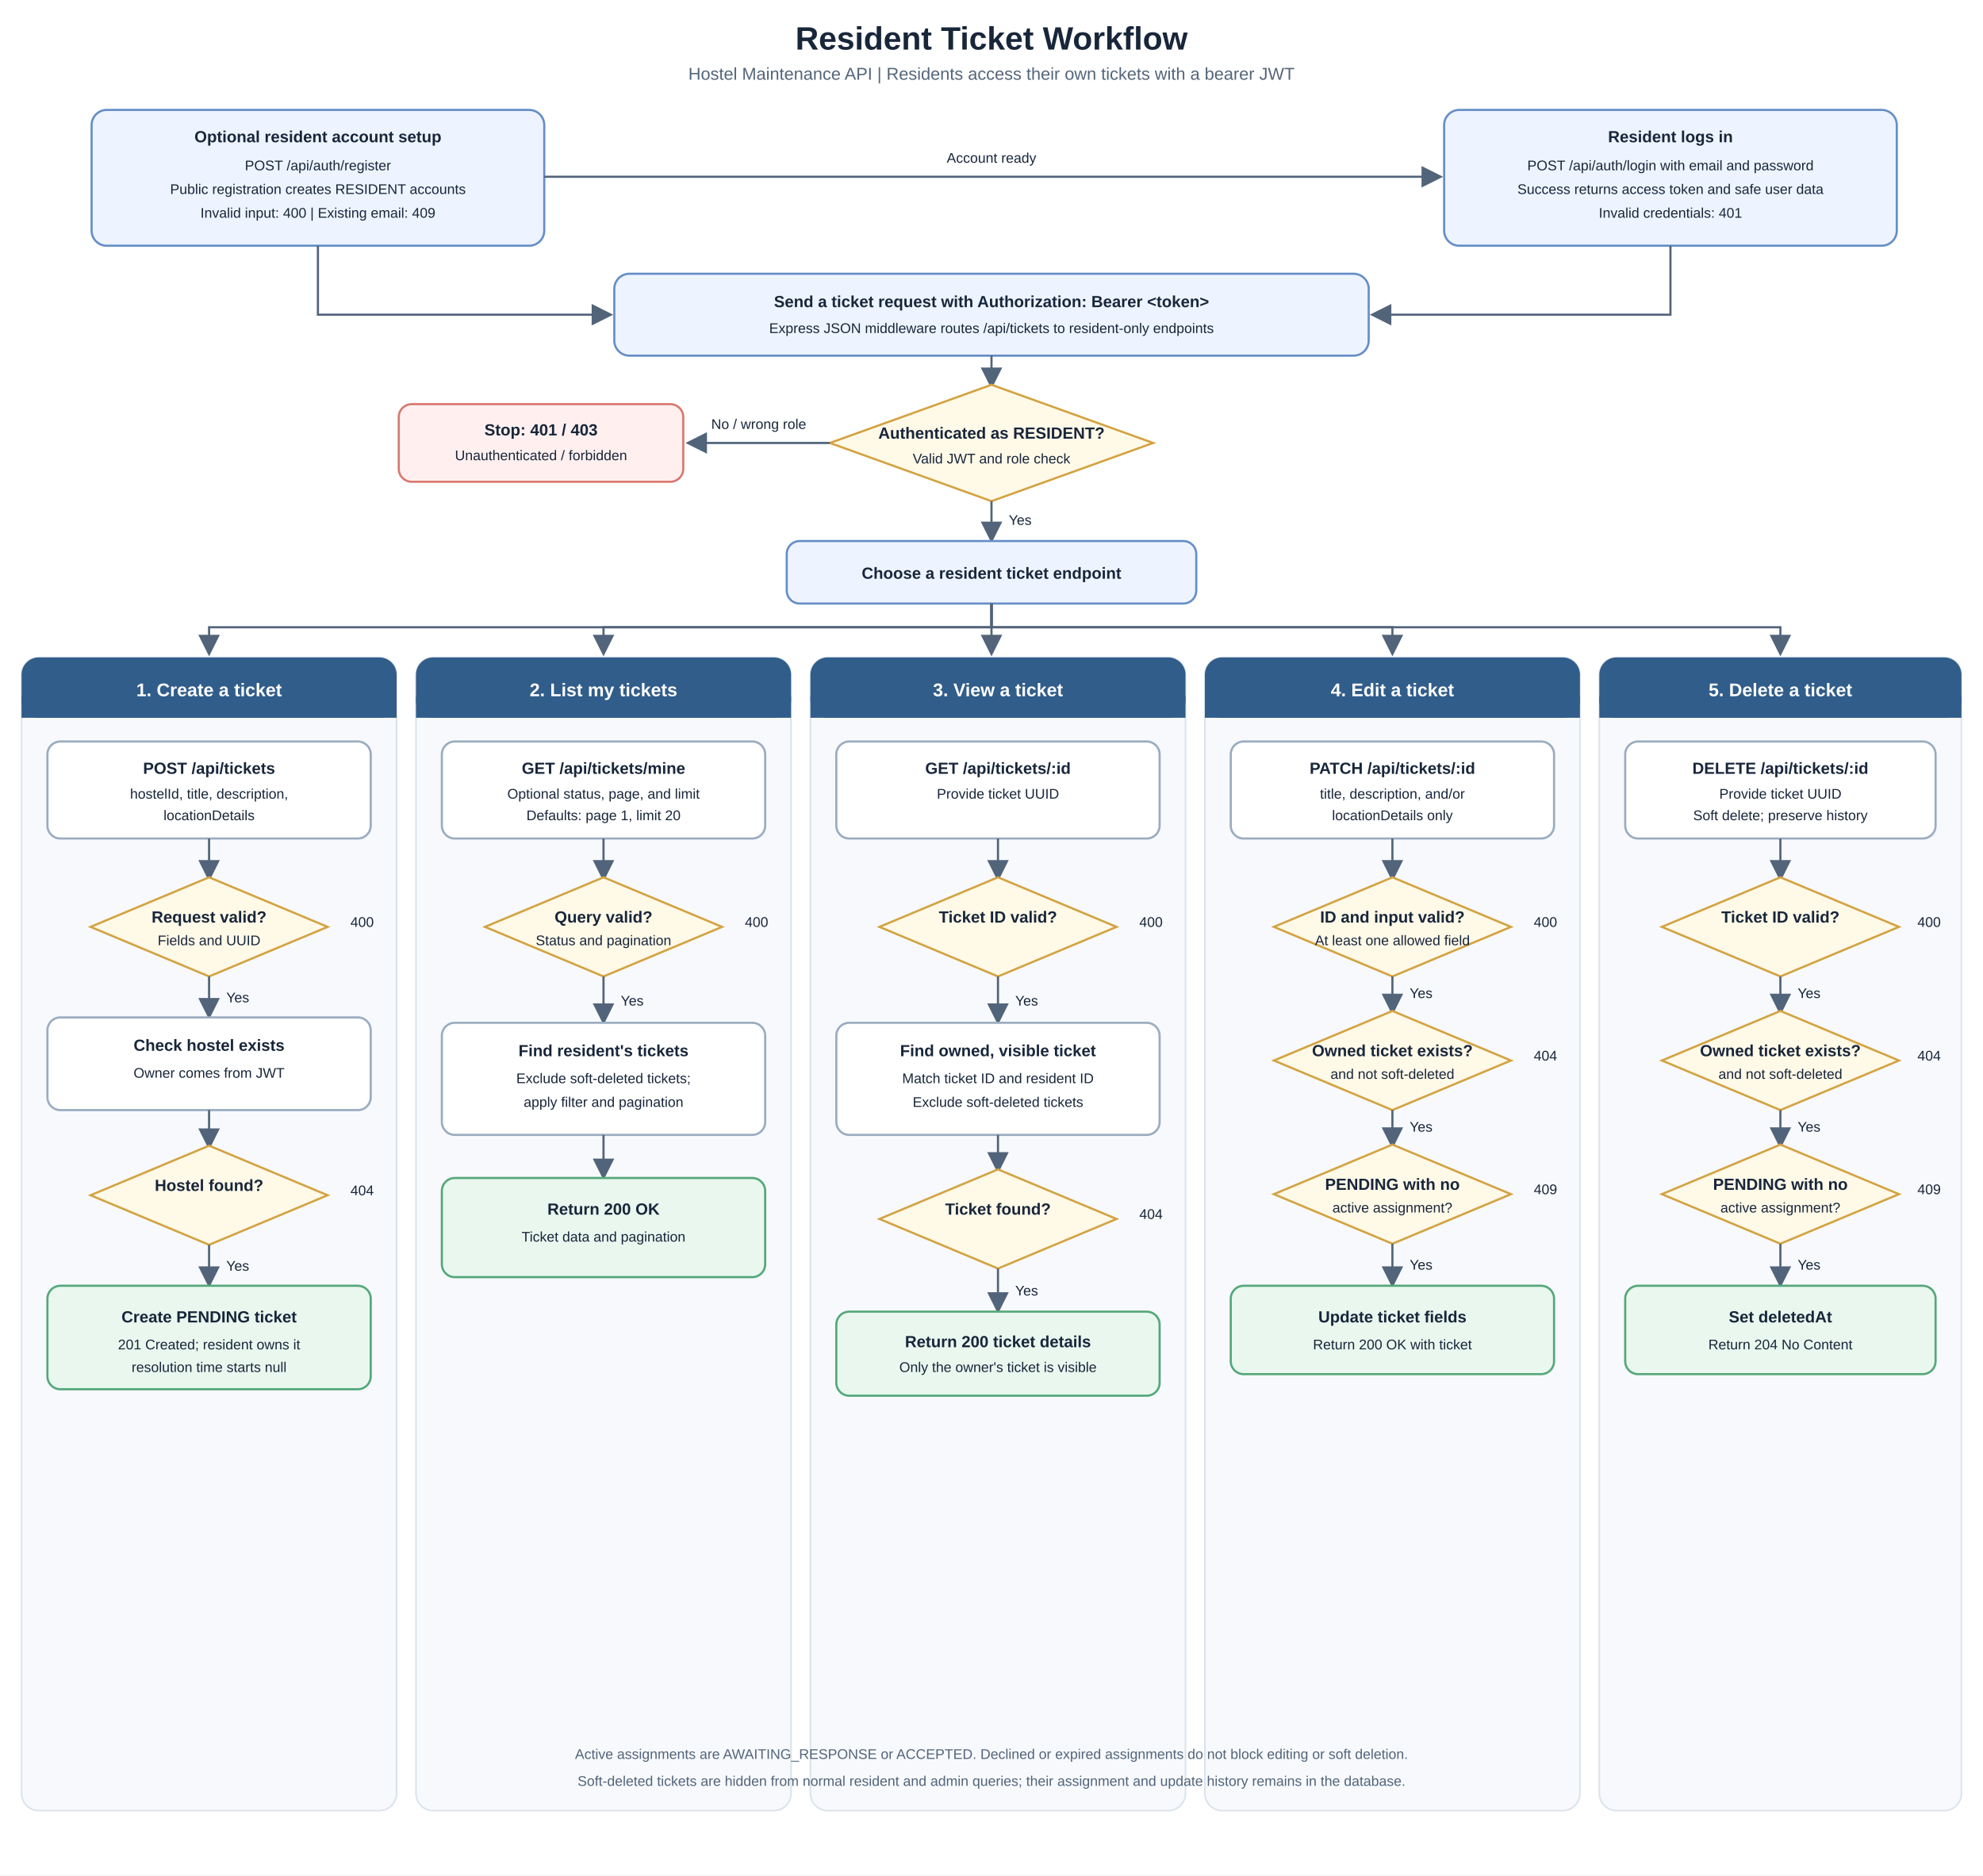
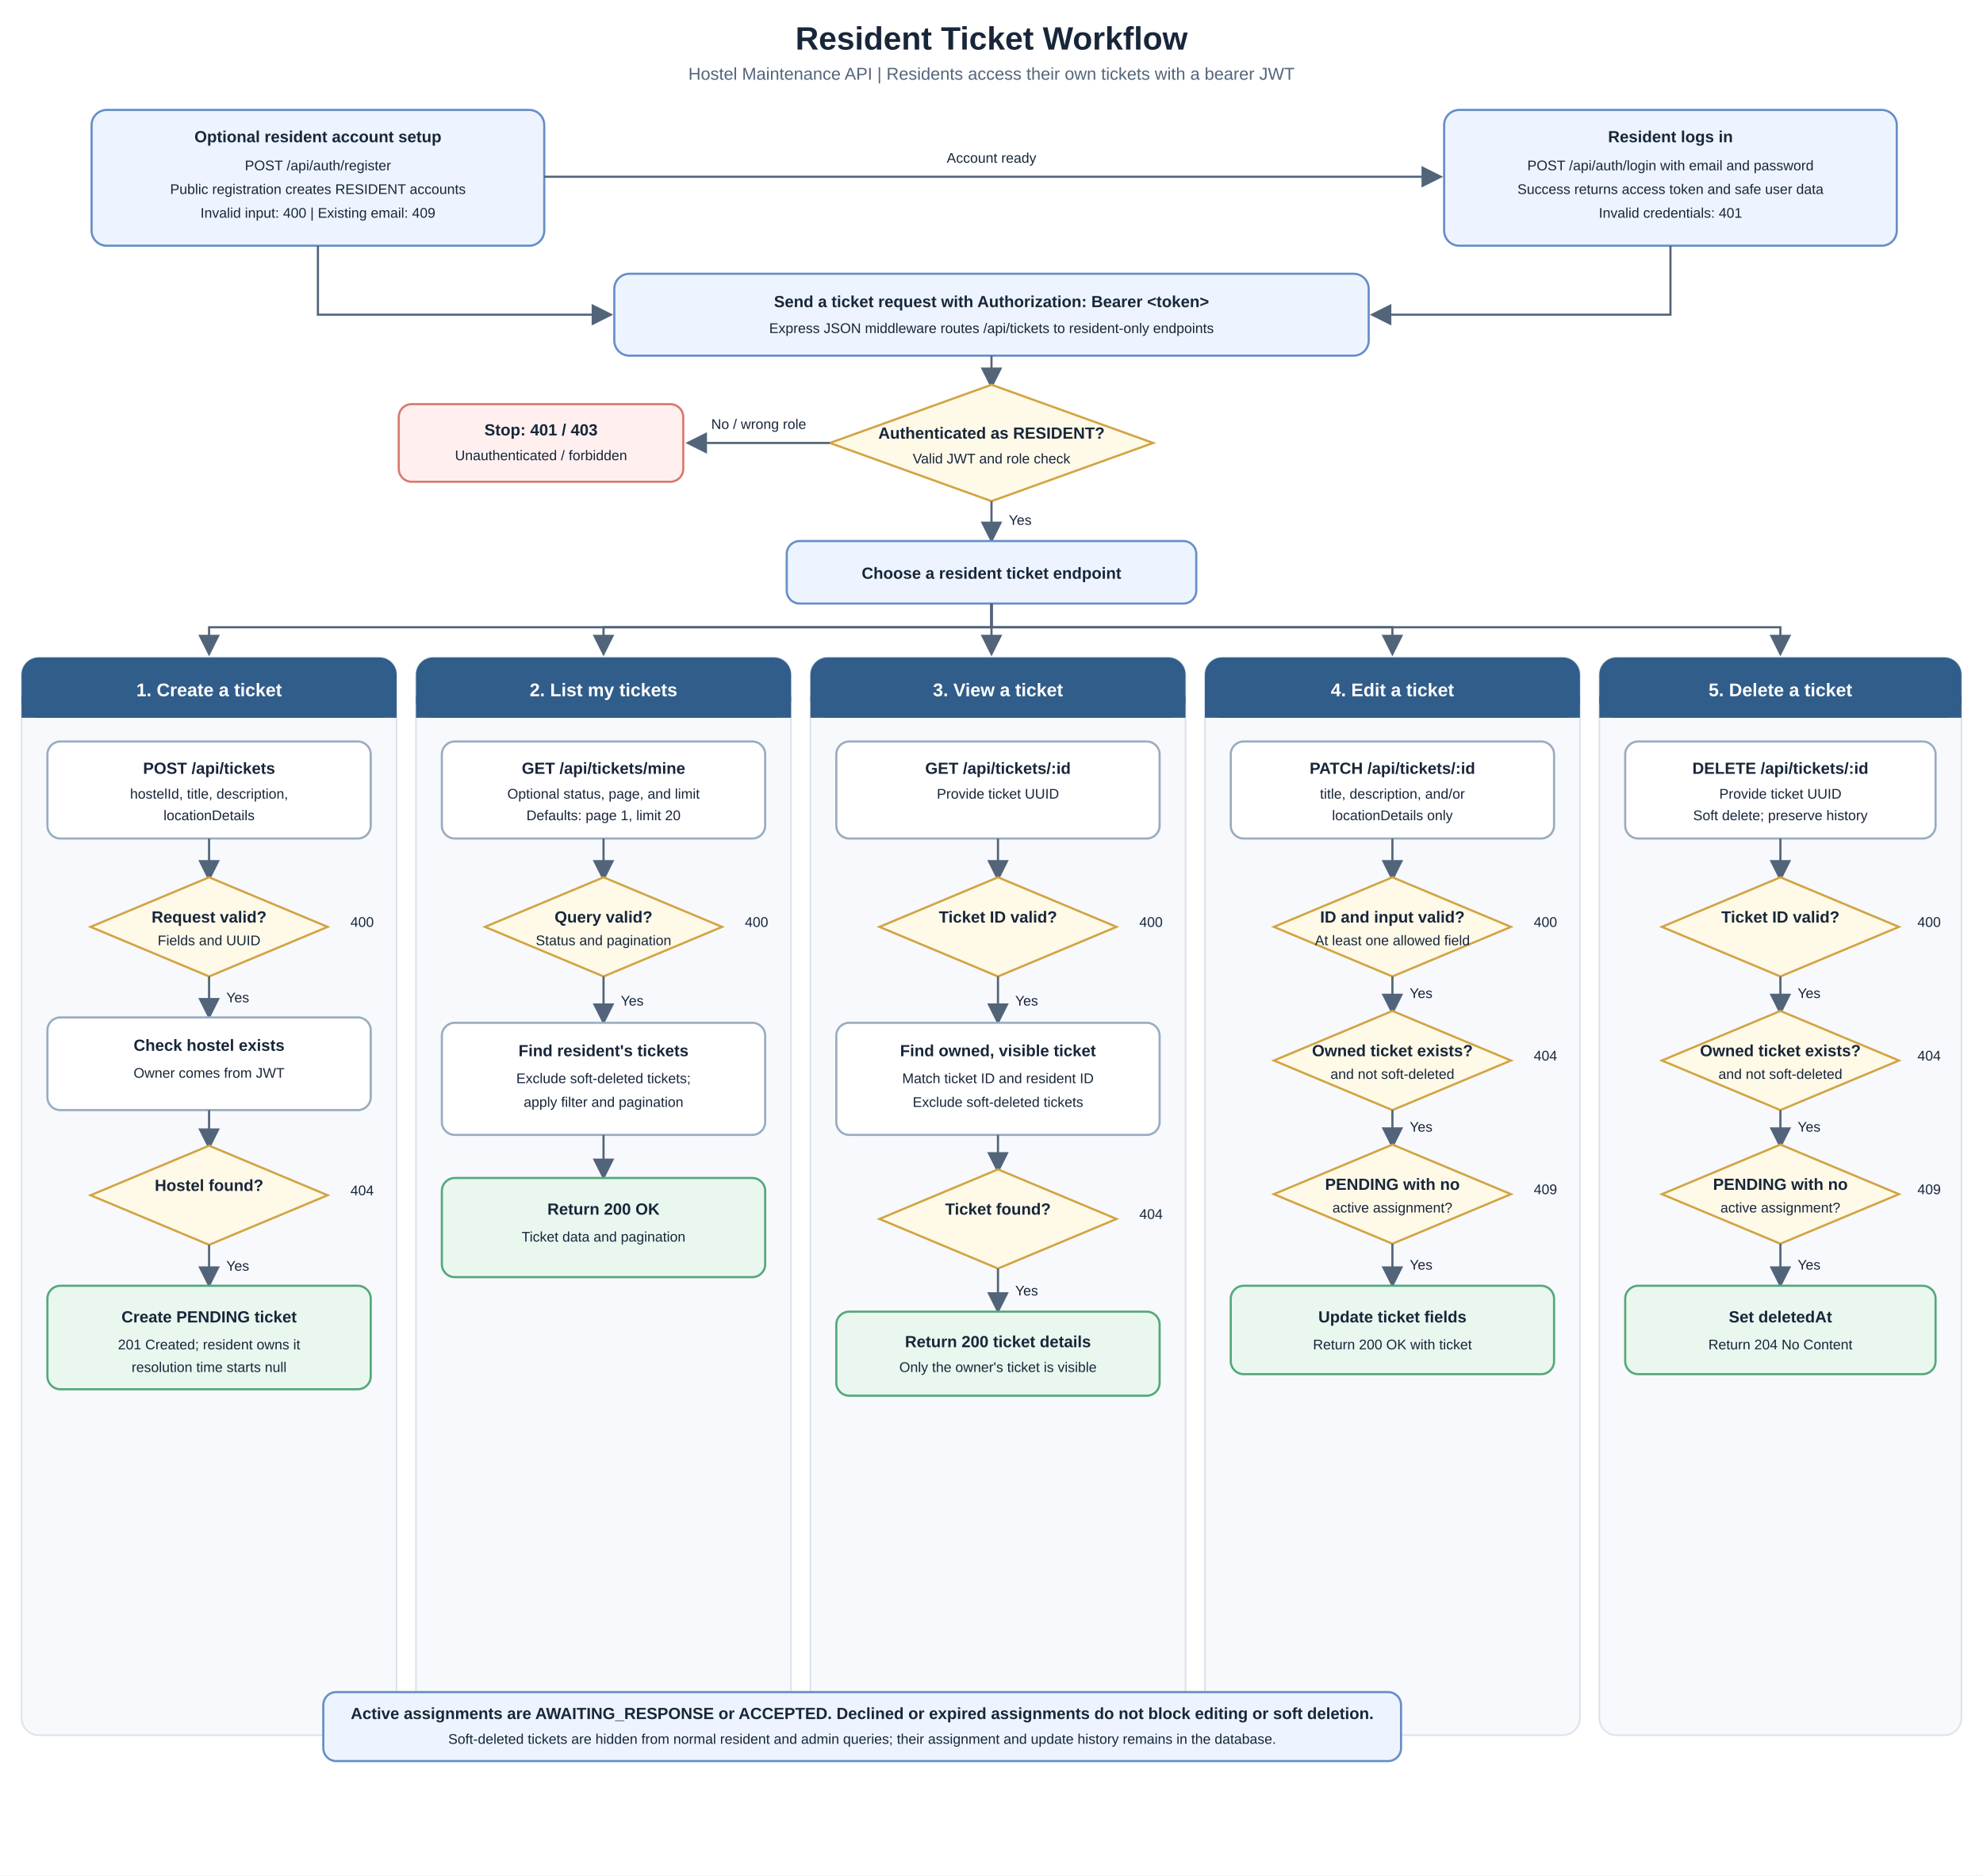
<svg xmlns="http://www.w3.org/2000/svg" width="1840" height="1740" viewBox="0 0 1840 1740" role="img" aria-labelledby="title description">
  <defs>
    <marker id="arrow" markerWidth="10" markerHeight="10" refX="8" refY="5" orient="auto" markerUnits="strokeWidth">
      <path d="M0,0 L10,5 L0,10 z" fill="#52647a" />
    </marker>
    <style>
      text { font-family: "Segoe UI", Arial, sans-serif; fill: #18263a; }
      .title { font-size: 30px; font-weight: 700; }
      .subtitle { font-size: 16px; fill: #53657a; }
      .lane-title { font-size: 17px; font-weight: 700; fill: #fff; }
      .label { font-size: 15px; font-weight: 600; }
      .small { font-size: 13px; }
      .muted { font-size: 13px; fill: #52647a; }
      .arrow { fill: none; stroke: #52647a; stroke-width: 2; marker-end: url(#arrow); }
      .node { fill: #fff; stroke: #9aacc0; stroke-width: 2; }
      .decision { fill: #fff9e8; stroke: #d3a342; stroke-width: 2; }
      .success { fill: #e9f7ef; stroke: #54a879; stroke-width: 2; }
      .failure { fill: #fff0ef; stroke: #d87970; stroke-width: 2; }
      .shared { fill: #edf4ff; stroke: #668ec7; stroke-width: 2; }
      .lane { fill: #f7f9fc; stroke: #dbe3ec; stroke-width: 1.5; }
      .lane-header { fill: #315d8a; }
    </style>
  </defs>
  <rect width="1840" height="1740" fill="#fff" />
  <text class="title" x="920" y="46" text-anchor="middle">Resident Ticket Workflow</text>
  <text class="subtitle" x="920" y="74" text-anchor="middle">Hostel Maintenance API | Residents access their own tickets with a bearer JWT</text>
  <rect class="shared" x="85" y="102" width="420" height="126" rx="14" />
  <text class="label" x="295" y="132" text-anchor="middle">Optional resident account setup</text>
  <text class="small" x="295" y="158" text-anchor="middle">POST /api/auth/register</text>
  <text class="small" x="295" y="180" text-anchor="middle">Public registration creates RESIDENT accounts</text>
  <text class="small" x="295" y="202" text-anchor="middle">Invalid input: 400 | Existing email: 409</text>
  <rect class="shared" x="1340" y="102" width="420" height="126" rx="14" />
  <text class="label" x="1550" y="132" text-anchor="middle">Resident logs in</text>
  <text class="small" x="1550" y="158" text-anchor="middle">POST /api/auth/login with email and password</text>
  <text class="small" x="1550" y="180" text-anchor="middle">Success returns access token and safe user data</text>
  <text class="small" x="1550" y="202" text-anchor="middle">Invalid credentials: 401</text>
  <path class="arrow" d="M505 164 H1335" />
  <text class="small" x="920" y="151" text-anchor="middle">Account ready</text>
  <rect class="shared" x="570" y="254" width="700" height="76" rx="14" />
  <text class="label" x="920" y="285" text-anchor="middle">Send a ticket request with Authorization: Bearer &lt;token&gt;</text>
  <text class="small" x="920" y="309" text-anchor="middle">Express JSON middleware routes /api/tickets to resident-only endpoints</text>
  <path class="arrow" d="M295 228 V292 H565" />
  <path class="arrow" d="M1550 228 V292 H1275" />
  <path class="arrow" d="M920 330 V357" />
  <polygon class="decision" points="920,357 1070,411 920,465 770,411" />
  <text class="label" x="920" y="407" text-anchor="middle">Authenticated as RESIDENT?</text>
  <text class="small" x="920" y="430" text-anchor="middle">Valid JWT and role check</text>
  <path class="arrow" d="M770 411 H640" />
  <text class="small" x="704" y="398" text-anchor="middle">No / wrong role</text>
  <rect class="failure" x="370" y="375" width="264" height="72" rx="12" />
  <text class="label" x="502" y="404" text-anchor="middle">Stop: 401 / 403</text>
  <text class="small" x="502" y="427" text-anchor="middle">Unauthenticated / forbidden</text>
  <path class="arrow" d="M920 465 V500" />
  <text class="small" x="936" y="487">Yes</text>
  <rect class="shared" x="730" y="502" width="380" height="58" rx="12" />
  <text class="label" x="920" y="537" text-anchor="middle">Choose a resident ticket endpoint</text>
-   <rect class="lane" x="20" y="610" width="348" height="1070" rx="16" />
-   <rect class="lane" x="386" y="610" width="348" height="1070" rx="16" />
-   <rect class="lane" x="752" y="610" width="348" height="1070" rx="16" />
-   <rect class="lane" x="1118" y="610" width="348" height="1070" rx="16" />
-   <rect class="lane" x="1484" y="610" width="336" height="1070" rx="16" />
+   <rect class="lane" x="20" y="610" width="348" height="1000" rx="16" />
+   <rect class="lane" x="386" y="610" width="348" height="1000" rx="16" />
+   <rect class="lane" x="752" y="610" width="348" height="1000" rx="16" />
+   <rect class="lane" x="1118" y="610" width="348" height="1000" rx="16" />
+   <rect class="lane" x="1484" y="610" width="336" height="1000" rx="16" />
  <path class="arrow" d="M920 560 V582 H194 V605" />
  <path class="arrow" d="M920 560 V582 H560 V605" />
  <path class="arrow" d="M920 560 V605" />
  <path class="arrow" d="M920 560 V582 H1292 V605" />
  <path class="arrow" d="M920 560 V582 H1652 V605" />
  <rect class="lane-header" x="20" y="610" width="348" height="56" rx="16" />
  <rect fill="#315d8a" x="20" y="646" width="348" height="20" />
  <text class="lane-title" x="194" y="646" text-anchor="middle">1. Create a ticket</text>
  <rect class="lane-header" x="386" y="610" width="348" height="56" rx="16" />
  <rect fill="#315d8a" x="386" y="646" width="348" height="20" />
  <text class="lane-title" x="560" y="646" text-anchor="middle">2. List my tickets</text>
  <rect class="lane-header" x="752" y="610" width="348" height="56" rx="16" />
  <rect fill="#315d8a" x="752" y="646" width="348" height="20" />
  <text class="lane-title" x="926" y="646" text-anchor="middle">3. View a ticket</text>
  <rect class="lane-header" x="1118" y="610" width="348" height="56" rx="16" />
  <rect fill="#315d8a" x="1118" y="646" width="348" height="20" />
  <text class="lane-title" x="1292" y="646" text-anchor="middle">4. Edit a ticket</text>
  <rect class="lane-header" x="1484" y="610" width="336" height="56" rx="16" />
  <rect fill="#315d8a" x="1484" y="646" width="336" height="20" />
  <text class="lane-title" x="1652" y="646" text-anchor="middle">5. Delete a ticket</text>
  <rect class="node" x="44" y="688" width="300" height="90" rx="12" />
  <text class="label" x="194" y="718" text-anchor="middle">POST /api/tickets</text>
  <text class="small" x="194" y="741" text-anchor="middle">hostelId, title, description,</text>
  <text class="small" x="194" y="761" text-anchor="middle">locationDetails</text>
  <path class="arrow" d="M194 778 V814" />
  <polygon class="decision" points="194,814 304,860 194,906 84,860" />
  <text class="label" x="194" y="856" text-anchor="middle">Request valid?</text>
  <text class="small" x="194" y="877" text-anchor="middle">Fields and UUID</text>
  <path class="arrow" d="M194 906 V942" />
  <text class="small" x="210" y="930">Yes</text>
  <rect class="node" x="44" y="944" width="300" height="86" rx="12" />
  <text class="label" x="194" y="975" text-anchor="middle">Check hostel exists</text>
  <text class="small" x="194" y="1000" text-anchor="middle">Owner comes from JWT</text>
  <path class="arrow" d="M194 1030 V1063" />
  <polygon class="decision" points="194,1063 304,1109 194,1155 84,1109" />
  <text class="label" x="194" y="1105" text-anchor="middle">Hostel found?</text>
  <path class="arrow" d="M194 1155 V1191" />
  <text class="small" x="210" y="1179">Yes</text>
  <rect class="success" x="44" y="1193" width="300" height="96" rx="12" />
  <text class="label" x="194" y="1227" text-anchor="middle">Create PENDING ticket</text>
  <text class="small" x="194" y="1252" text-anchor="middle">201 Created; resident owns it</text>
  <text class="small" x="194" y="1273" text-anchor="middle">resolution time starts null</text>
  <text class="small" x="336" y="860" text-anchor="middle" fill="#b4473f">400</text>
  <text class="small" x="336" y="1109" text-anchor="middle" fill="#b4473f">404</text>
  <rect class="node" x="410" y="688" width="300" height="90" rx="12" />
  <text class="label" x="560" y="718" text-anchor="middle">GET /api/tickets/mine</text>
  <text class="small" x="560" y="741" text-anchor="middle">Optional status, page, and limit</text>
  <text class="small" x="560" y="761" text-anchor="middle">Defaults: page 1, limit 20</text>
  <path class="arrow" d="M560 778 V814" />
  <polygon class="decision" points="560,814 670,860 560,906 450,860" />
  <text class="label" x="560" y="856" text-anchor="middle">Query valid?</text>
  <text class="small" x="560" y="877" text-anchor="middle">Status and pagination</text>
  <path class="arrow" d="M560 906 V947" />
  <text class="small" x="576" y="933">Yes</text>
  <rect class="node" x="410" y="949" width="300" height="104" rx="12" />
  <text class="label" x="560" y="980" text-anchor="middle">Find resident's tickets</text>
  <text class="small" x="560" y="1005" text-anchor="middle">Exclude soft-deleted tickets;</text>
  <text class="small" x="560" y="1027" text-anchor="middle">apply filter and pagination</text>
  <path class="arrow" d="M560 1053 V1091" />
  <rect class="success" x="410" y="1093" width="300" height="92" rx="12" />
  <text class="label" x="560" y="1127" text-anchor="middle">Return 200 OK</text>
  <text class="small" x="560" y="1152" text-anchor="middle">Ticket data and pagination</text>
  <text class="small" x="702" y="860" text-anchor="middle" fill="#b4473f">400</text>
  <rect class="node" x="776" y="688" width="300" height="90" rx="12" />
  <text class="label" x="926" y="718" text-anchor="middle">GET /api/tickets/:id</text>
  <text class="small" x="926" y="741" text-anchor="middle">Provide ticket UUID</text>
  <path class="arrow" d="M926 778 V814" />
  <polygon class="decision" points="926,814 1036,860 926,906 816,860" />
  <text class="label" x="926" y="856" text-anchor="middle">Ticket ID valid?</text>
  <path class="arrow" d="M926 906 V947" />
  <text class="small" x="942" y="933">Yes</text>
  <rect class="node" x="776" y="949" width="300" height="104" rx="12" />
  <text class="label" x="926" y="980" text-anchor="middle">Find owned, visible ticket</text>
  <text class="small" x="926" y="1005" text-anchor="middle">Match ticket ID and resident ID</text>
  <text class="small" x="926" y="1027" text-anchor="middle">Exclude soft-deleted tickets</text>
  <path class="arrow" d="M926 1053 V1085" />
  <polygon class="decision" points="926,1085 1036,1131 926,1177 816,1131" />
  <text class="label" x="926" y="1127" text-anchor="middle">Ticket found?</text>
  <path class="arrow" d="M926 1177 V1215" />
  <text class="small" x="942" y="1202">Yes</text>
  <rect class="success" x="776" y="1217" width="300" height="78" rx="12" />
  <text class="label" x="926" y="1250" text-anchor="middle">Return 200 ticket details</text>
  <text class="small" x="926" y="1273" text-anchor="middle">Only the owner's ticket is visible</text>
  <text class="small" x="1068" y="860" text-anchor="middle" fill="#b4473f">400</text>
  <text class="small" x="1068" y="1131" text-anchor="middle" fill="#b4473f">404</text>
  <rect class="node" x="1142" y="688" width="300" height="90" rx="12" />
  <text class="label" x="1292" y="718" text-anchor="middle">PATCH /api/tickets/:id</text>
  <text class="small" x="1292" y="741" text-anchor="middle">title, description, and/or</text>
  <text class="small" x="1292" y="761" text-anchor="middle">locationDetails only</text>
  <path class="arrow" d="M1292 778 V814" />
  <polygon class="decision" points="1292,814 1402,860 1292,906 1182,860" />
  <text class="label" x="1292" y="856" text-anchor="middle">ID and input valid?</text>
  <text class="small" x="1292" y="877" text-anchor="middle">At least one allowed field</text>
  <path class="arrow" d="M1292 906 V938" />
  <text class="small" x="1308" y="926">Yes</text>
  <polygon class="decision" points="1292,938 1402,984 1292,1030 1182,984" />
  <text class="label" x="1292" y="980" text-anchor="middle">Owned ticket exists?</text>
  <text class="small" x="1292" y="1001" text-anchor="middle">and not soft-deleted</text>
  <path class="arrow" d="M1292 1030 V1062" />
  <text class="small" x="1308" y="1050">Yes</text>
  <polygon class="decision" points="1292,1062 1402,1108 1292,1154 1182,1108" />
  <text class="label" x="1292" y="1104" text-anchor="middle">PENDING with no</text>
  <text class="small" x="1292" y="1125" text-anchor="middle">active assignment?</text>
  <path class="arrow" d="M1292 1154 V1191" />
  <text class="small" x="1308" y="1178">Yes</text>
  <rect class="success" x="1142" y="1193" width="300" height="82" rx="12" />
  <text class="label" x="1292" y="1227" text-anchor="middle">Update ticket fields</text>
  <text class="small" x="1292" y="1252" text-anchor="middle">Return 200 OK with ticket</text>
  <text class="small" x="1434" y="860" text-anchor="middle" fill="#b4473f">400</text>
  <text class="small" x="1434" y="984" text-anchor="middle" fill="#b4473f">404</text>
  <text class="small" x="1434" y="1108" text-anchor="middle" fill="#b4473f">409</text>
  <rect class="node" x="1508" y="688" width="288" height="90" rx="12" />
  <text class="label" x="1652" y="718" text-anchor="middle">DELETE /api/tickets/:id</text>
  <text class="small" x="1652" y="741" text-anchor="middle">Provide ticket UUID</text>
  <text class="small" x="1652" y="761" text-anchor="middle">Soft delete; preserve history</text>
  <path class="arrow" d="M1652 778 V814" />
  <polygon class="decision" points="1652,814 1762,860 1652,906 1542,860" />
  <text class="label" x="1652" y="856" text-anchor="middle">Ticket ID valid?</text>
  <path class="arrow" d="M1652 906 V938" />
  <text class="small" x="1668" y="926">Yes</text>
  <polygon class="decision" points="1652,938 1762,984 1652,1030 1542,984" />
  <text class="label" x="1652" y="980" text-anchor="middle">Owned ticket exists?</text>
  <text class="small" x="1652" y="1001" text-anchor="middle">and not soft-deleted</text>
  <path class="arrow" d="M1652 1030 V1062" />
  <text class="small" x="1668" y="1050">Yes</text>
  <polygon class="decision" points="1652,1062 1762,1108 1652,1154 1542,1108" />
  <text class="label" x="1652" y="1104" text-anchor="middle">PENDING with no</text>
  <text class="small" x="1652" y="1125" text-anchor="middle">active assignment?</text>
  <path class="arrow" d="M1652 1154 V1191" />
  <text class="small" x="1668" y="1178">Yes</text>
  <rect class="success" x="1508" y="1193" width="288" height="82" rx="12" />
  <text class="label" x="1652" y="1227" text-anchor="middle">Set deletedAt</text>
  <text class="small" x="1652" y="1252" text-anchor="middle">Return 204 No Content</text>
  <text class="small" x="1790" y="860" text-anchor="middle" fill="#b4473f">400</text>
  <text class="small" x="1790" y="984" text-anchor="middle" fill="#b4473f">404</text>
  <text class="small" x="1790" y="1108" text-anchor="middle" fill="#b4473f">409</text>
-   <text class="muted" x="920" y="1632" text-anchor="middle">Active assignments are AWAITING_RESPONSE or ACCEPTED. Declined or expired assignments do not block editing or soft deletion.</text>
-   <text class="muted" x="920" y="1657" text-anchor="middle">Soft-deleted tickets are hidden from normal resident and admin queries; their assignment and update history remains in the database.</text>
+   <rect class="shared" x="300" y="1570" width="1000" height="64" rx="12" />
+   <text class="label" x="800" y="1595" text-anchor="middle">Active assignments are AWAITING_RESPONSE or ACCEPTED. Declined or expired assignments do not block editing or soft deletion.</text>
+   <text class="small" x="800" y="1618" text-anchor="middle">Soft-deleted tickets are hidden from normal resident and admin queries; their assignment and update history remains in the database.</text>
</svg>
